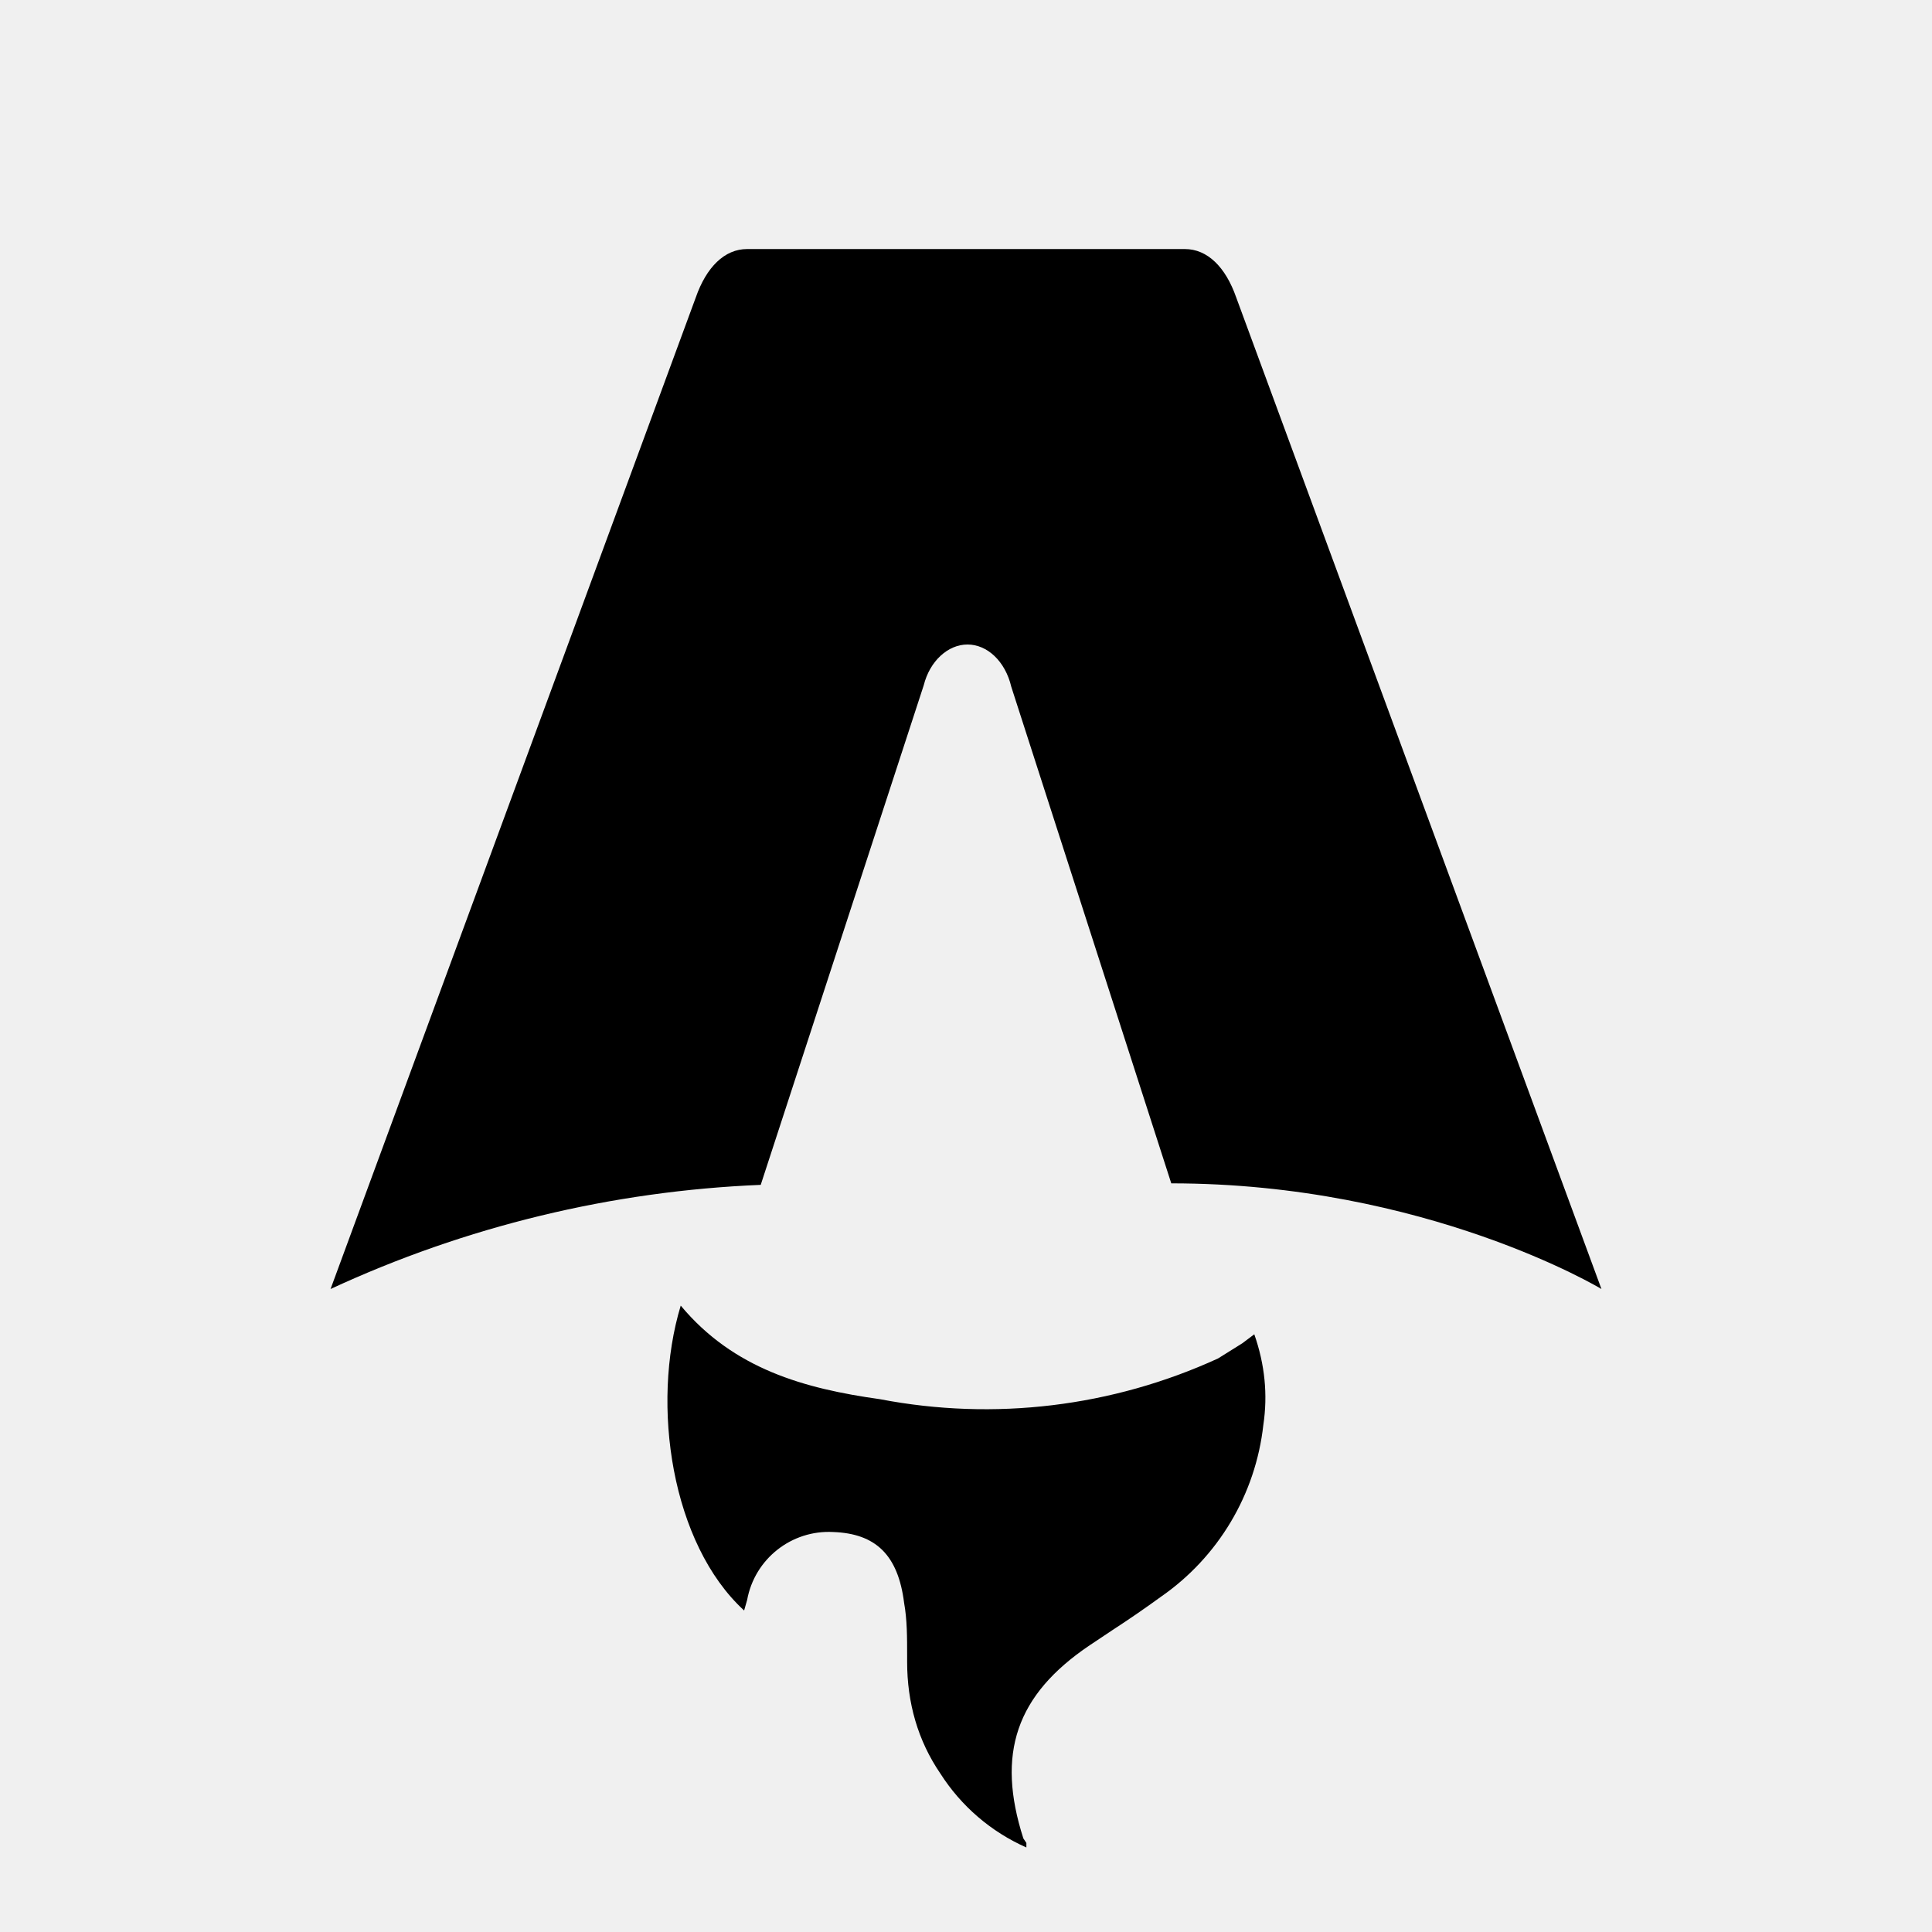
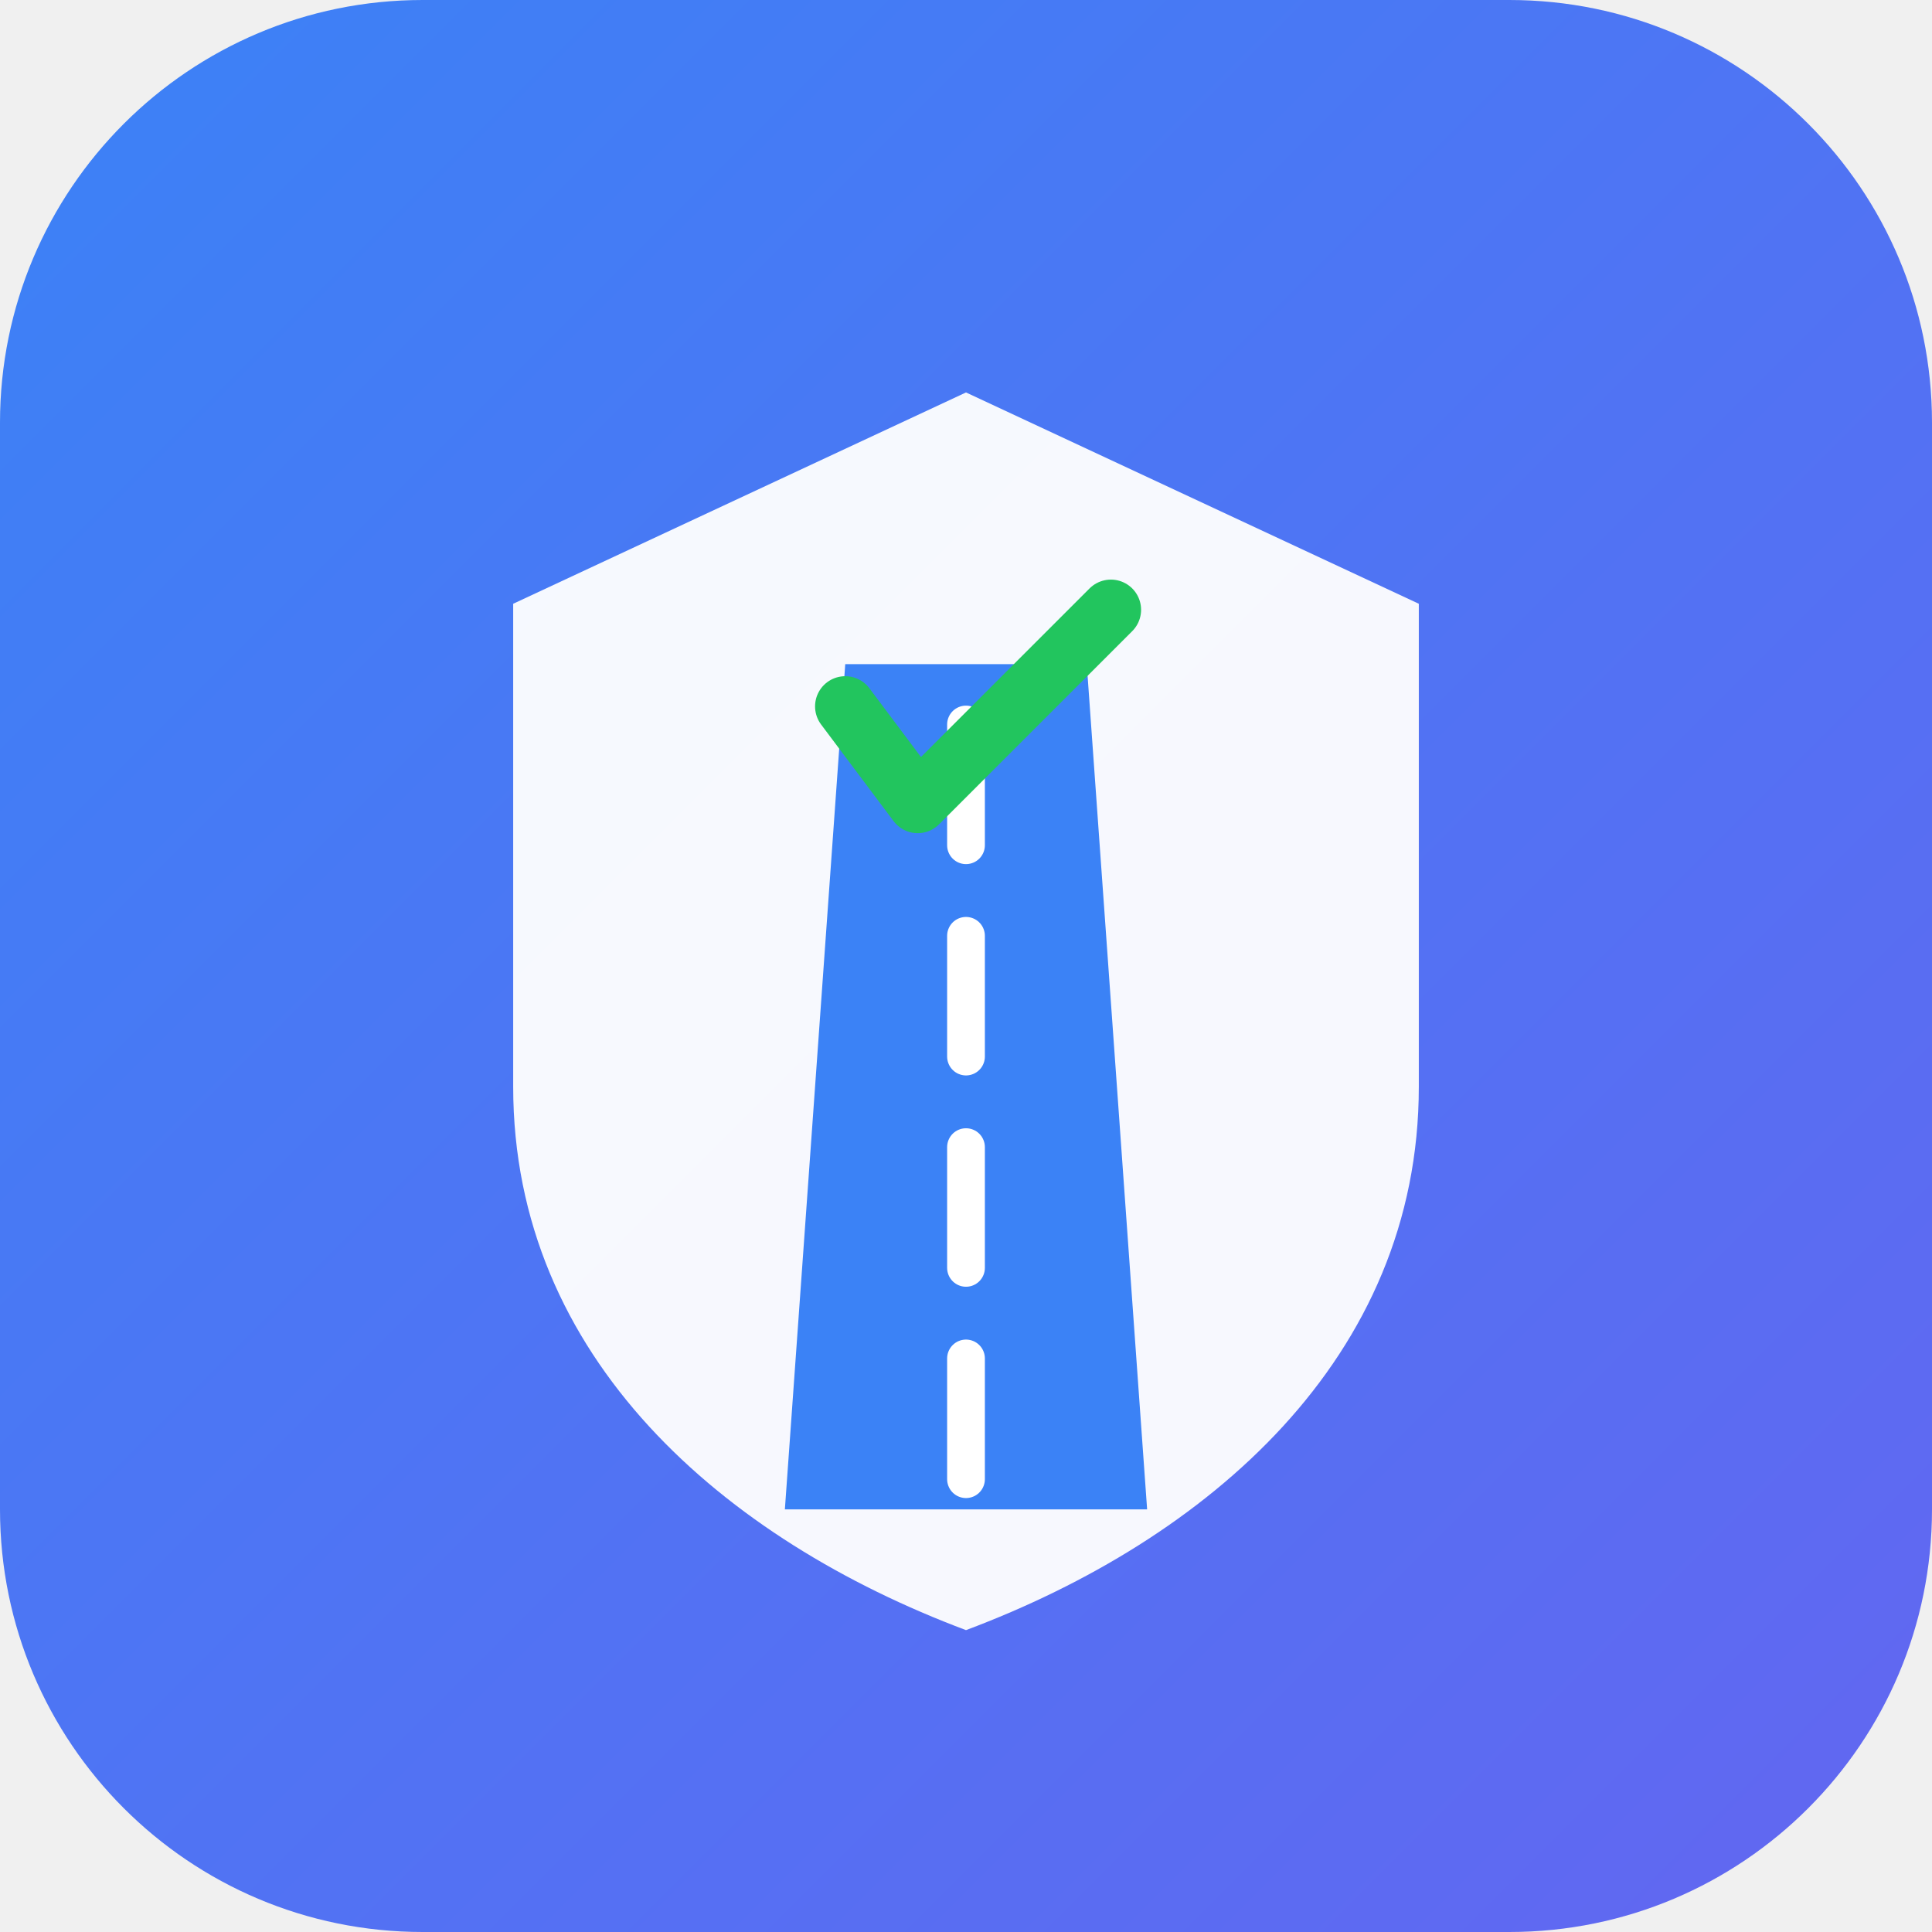
- <svg xmlns="http://www.w3.org/2000/svg" fill="none" viewBox="0 0 128 128">
-   <path d="M50.4 78.5a75.1 75.1 0 0 0-28.5 6.9l24.2-65.7c.7-2 1.9-3.2 3.4-3.2h29c1.5 0 2.7 1.2 3.4 3.2l24.2 65.7s-11.6-7-28.5-7L67 45.5c-.4-1.7-1.6-2.8-2.9-2.8-1.3 0-2.5 1.1-2.9 2.7L50.4 78.5Zm-1.1 28.2Zm-4.2-20.2c-2 6.6-.6 15.8 4.2 20.2a17.5 17.5 0 0 1 .2-.7 5.5 5.5 0 0 1 5.7-4.5c2.8.1 4.3 1.5 4.7 4.7.2 1.1.2 2.3.2 3.5v.4c0 2.7.7 5.2 2.2 7.4a13 13 0 0 0 5.7 4.9v-.3l-.2-.3c-1.8-5.6-.5-9.5 4.4-12.8l1.5-1a73 73 0 0 0 3.2-2.2 16 16 0 0 0 6.8-11.4c.3-2 .1-4-.6-6l-.8.6-1.6 1a37 37 0 0 1-22.4 2.7c-5-.7-9.7-2-13.2-6.2Z" />
-   <style>
-         path { fill: #000; }
-         @media (prefers-color-scheme: dark) {
-             path { fill: #FFF; }
-         }
-     </style>
+ <svg xmlns="http://www.w3.org/2000/svg" viewBox="0 0 128 128">
+   <defs>
+     <linearGradient id="bg" x1="0%" y1="0%" x2="100%" y2="100%">
+       <stop offset="0%" style="stop-color:#3b82f6" />
+       <stop offset="100%" style="stop-color:#6366f1" />
+     </linearGradient>
+   </defs>
+   <rect width="128" height="128" rx="28" fill="url(#bg)" />
+   <g transform="translate(64,64)">
+     <path d="M0-38 L30-24 L30,8 C30,26 16,38 0,44 C-16,38 -30,26 -30,8 L-30-24 Z" fill="white" fill-opacity="0.95" />
+     <path d="M-12,36 L-8,-20 L8,-20 L12,36" fill="#3b82f6" />
+     <line x1="0" y1="-16" x2="0" y2="-8" stroke="white" stroke-width="2.5" stroke-linecap="round" />
+     <line x1="0" y1="-2" x2="0" y2="6" stroke="white" stroke-width="2.5" stroke-linecap="round" />
+     <line x1="0" y1="12" x2="0" y2="20" stroke="white" stroke-width="2.5" stroke-linecap="round" />
+     <line x1="0" y1="26" x2="0" y2="34" stroke="white" stroke-width="2.5" stroke-linecap="round" />
+     <path d="M-10,-4 L-4,4 L12,-12" fill="none" stroke="#22c55e" stroke-width="5" stroke-linecap="round" stroke-linejoin="round" transform="translate(0,-14) scale(0.8)" />
+   </g>
</svg>
